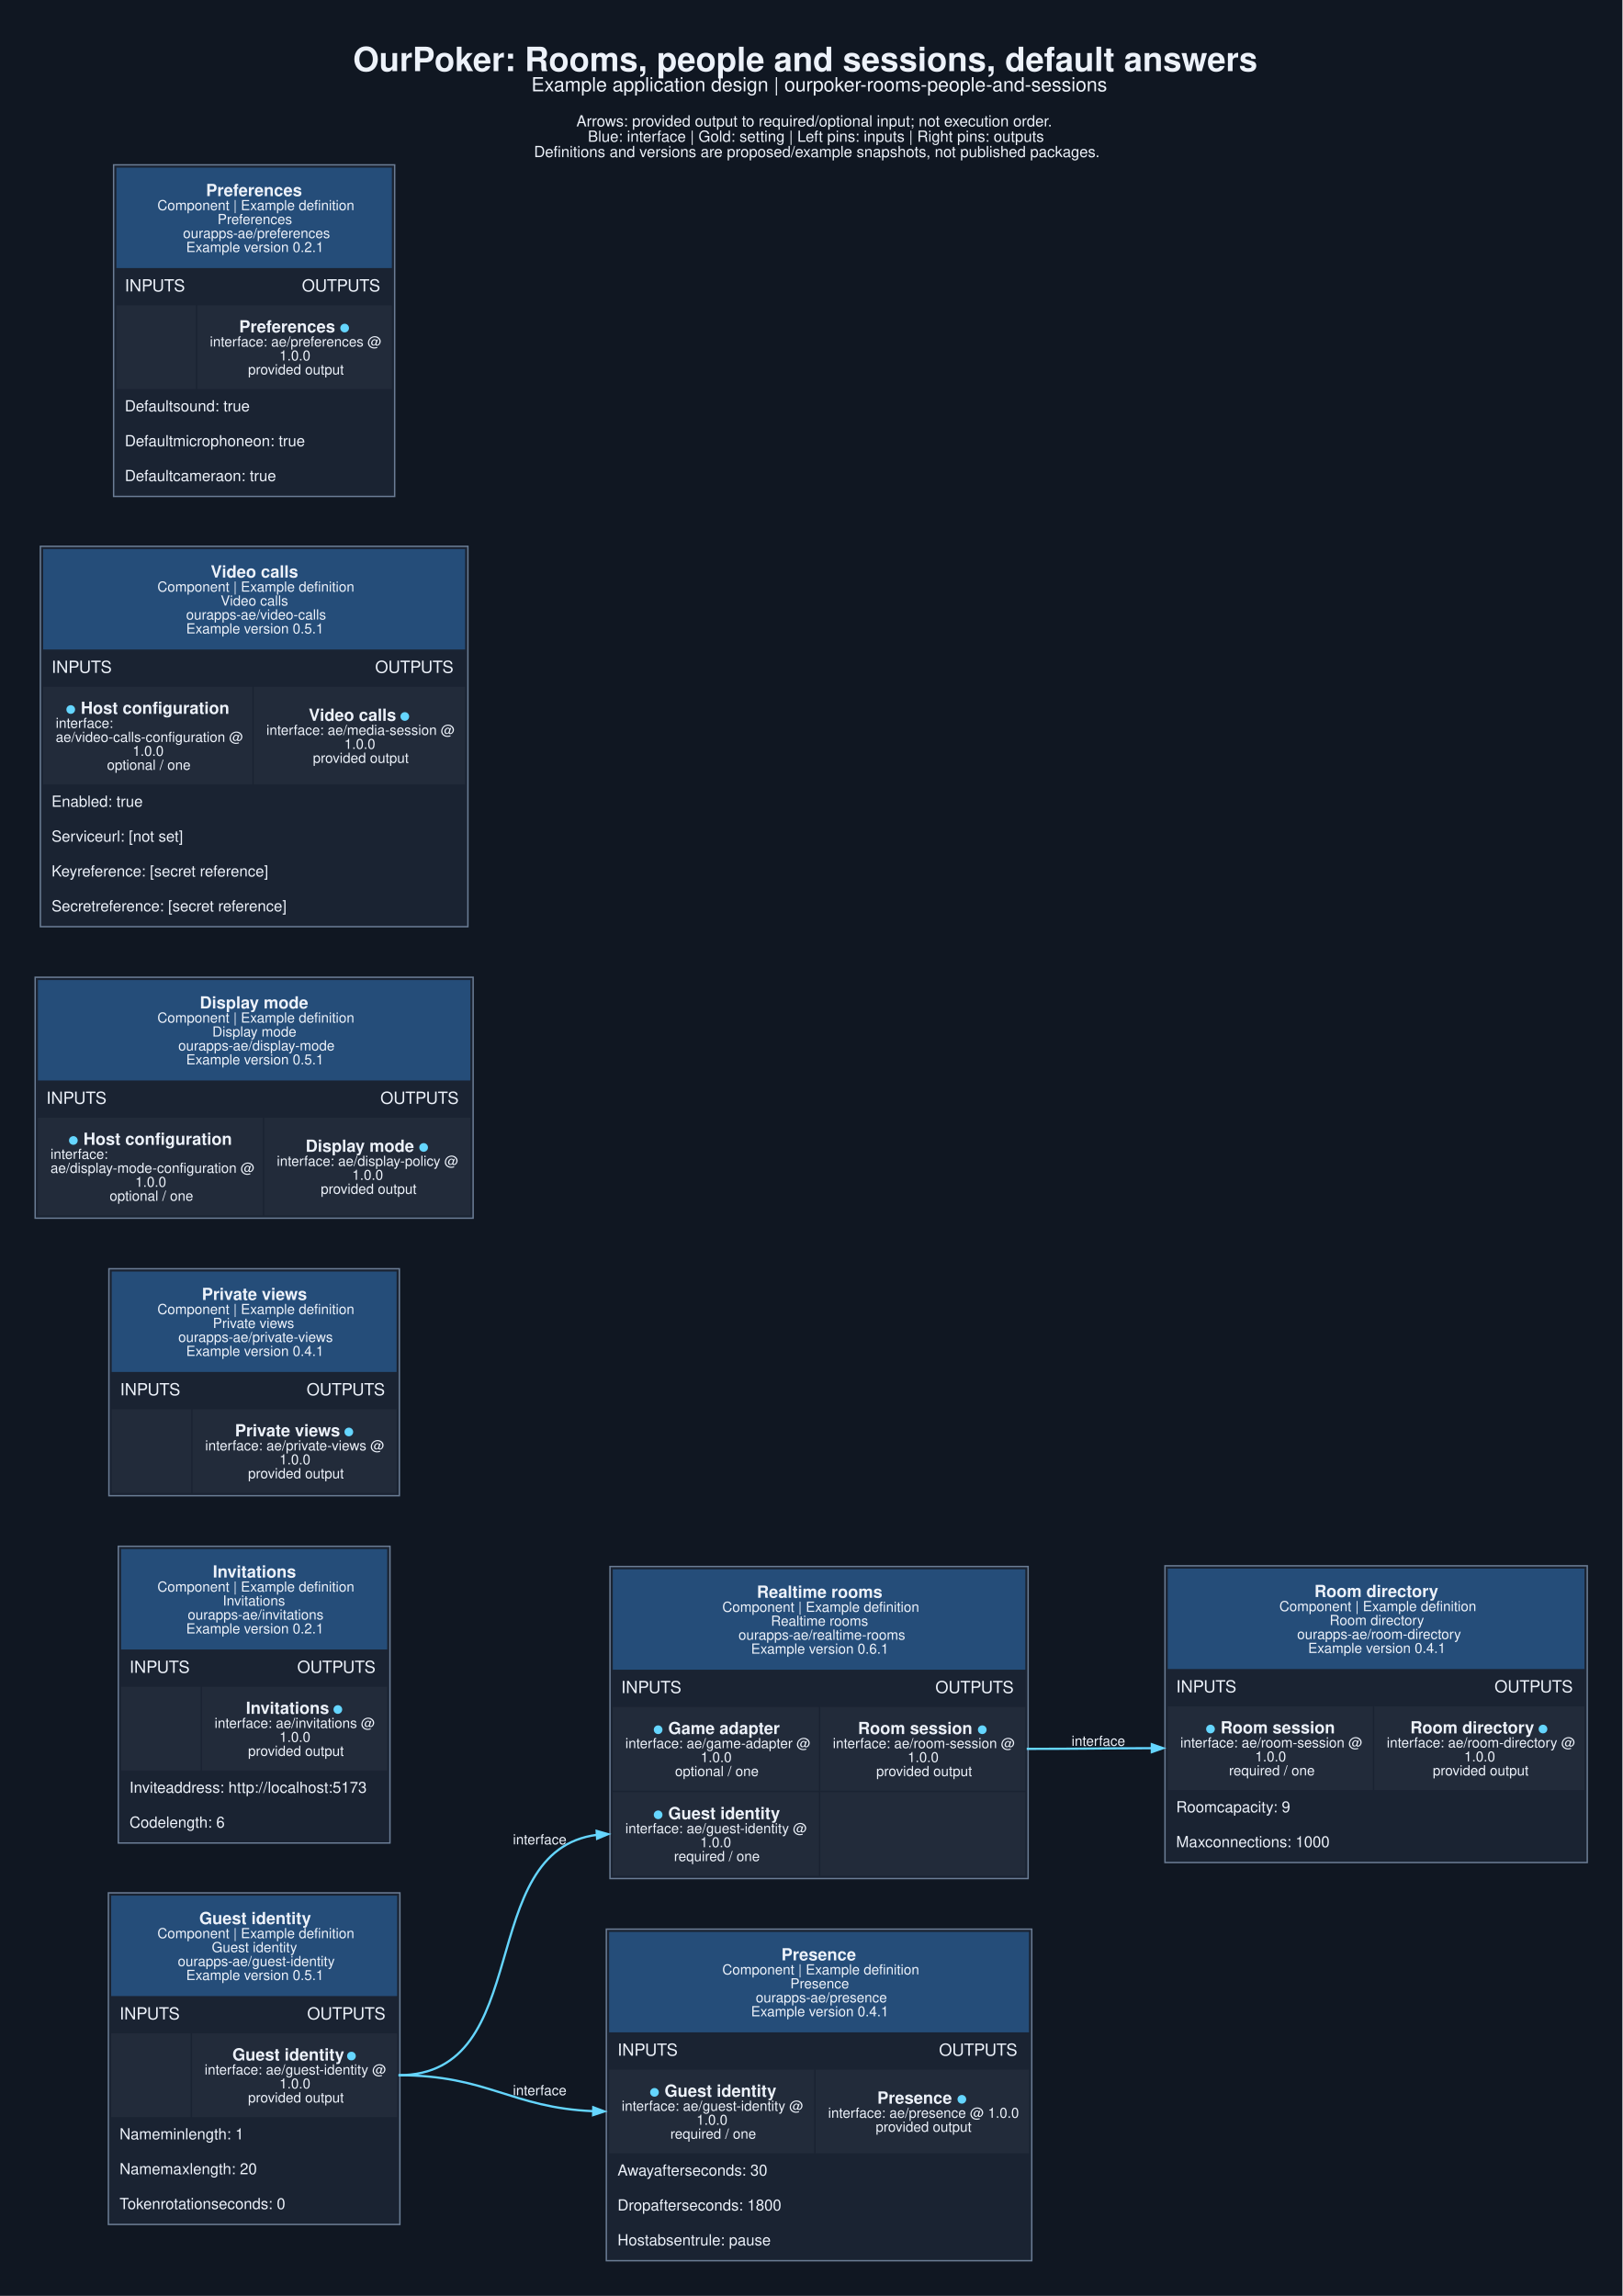
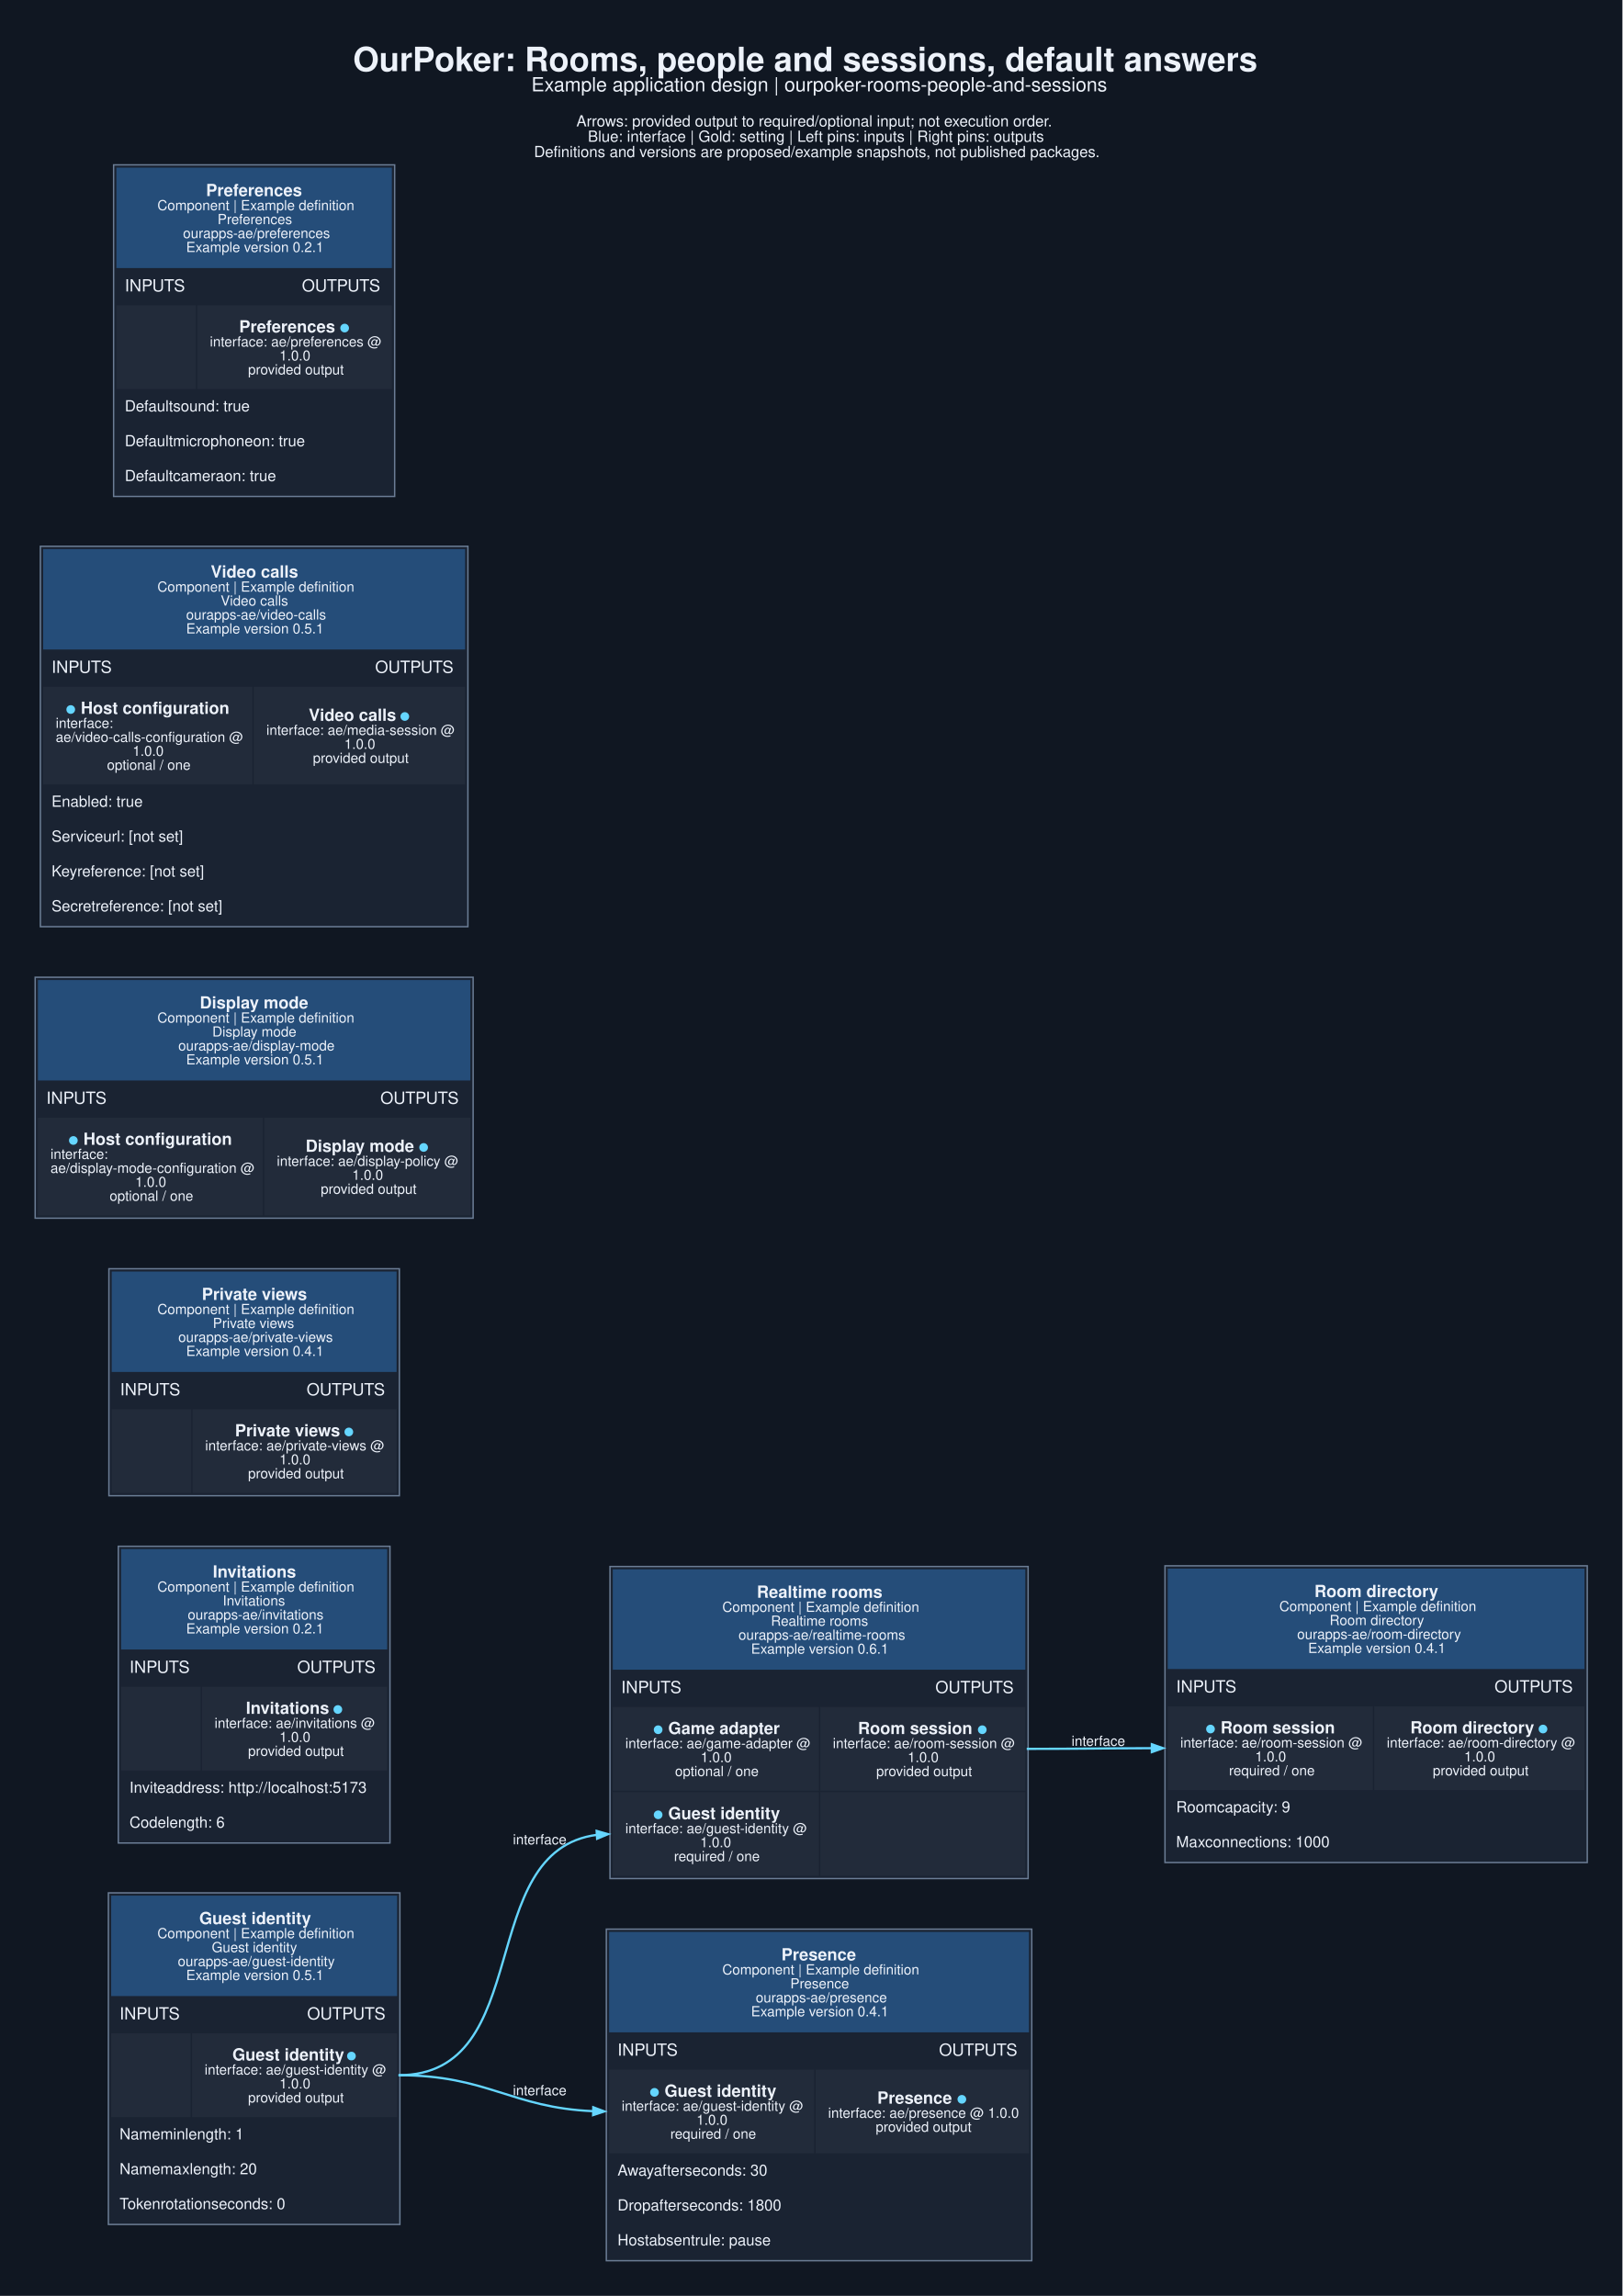
<svg xmlns="http://www.w3.org/2000/svg" width="1551pt" height="2195pt" viewBox="0.00 0.00 1551.00 2195.00">
  <g id="graph0" class="graph" transform="scale(1.33333 1.33333) rotate(0) translate(25.2 1620.95)">
    <polygon fill="#101722" stroke="none" points="-25.2,25.2 -25.2,-1620.95 1137.95,-1620.95 1137.95,25.2 -25.2,25.2" />
    <text xml:space="preserve" text-anchor="start" x="227.88" y="-1569.95" font-family="Helvetica,sans-Serif" font-weight="bold" font-size="24.00" fill="#edf2fa">OurPoker: Rooms, people and sessions, default answers</text>
    <text xml:space="preserve" text-anchor="start" x="355.75" y="-1555.45" font-family="Helvetica,sans-Serif" font-size="14.00" fill="#edf2fa">Example application design | ourpoker-rooms-people-and-sessions</text>
    <text xml:space="preserve" text-anchor="start" x="388" y="-1530.3" font-family="Helvetica,sans-Serif" font-size="11.00" fill="#edf2fa">Arrows: provided output to required/optional input; not execution order.</text>
    <text xml:space="preserve" text-anchor="start" x="396.25" y="-1519.3" font-family="Helvetica,sans-Serif" font-size="11.00" fill="#edf2fa">Blue: interface | Gold: setting | Left pins: inputs | Right pins: outputs</text>
    <text xml:space="preserve" text-anchor="start" x="357.62" y="-1508.3" font-family="Helvetica,sans-Serif" font-size="11.00" fill="#edf2fa">Definitions and versions are proposed/example snapshots, not published packages.</text>
    <g id="node1" class="node">
      <polygon fill="#1a2332" stroke="none" points="412.12,-274 412.12,-497.75 711.88,-497.75 711.88,-274 412.12,-274" />
      <polygon fill="#254d79" stroke="none" points="414.12,-423.75 414.12,-495.75 709.88,-495.75 709.88,-423.75 414.12,-423.75" />
      <text xml:space="preserve" text-anchor="start" x="517.38" y="-475.35" font-family="Helvetica,sans-Serif" font-weight="bold" font-size="12.00" fill="#edf2fa">Realtime rooms</text>
      <text xml:space="preserve" text-anchor="start" x="492.62" y="-465.25" font-family="Helvetica,sans-Serif" font-size="10.00" fill="#edf2fa">Component | Example definition</text>
      <text xml:space="preserve" text-anchor="start" x="527.5" y="-455.25" font-family="Helvetica,sans-Serif" font-size="10.00" fill="#edf2fa">Realtime rooms</text>
      <text xml:space="preserve" text-anchor="start" x="504.25" y="-445.25" font-family="Helvetica,sans-Serif" font-size="10.00" fill="#edf2fa">ourapps-ae/realtime-rooms</text>
      <text xml:space="preserve" text-anchor="start" x="513.25" y="-435.25" font-family="Helvetica,sans-Serif" font-size="10.00" fill="#edf2fa">Example version 0.6.1</text>
      <text xml:space="preserve" text-anchor="start" x="420.12" y="-407" font-family="Helvetica,sans-Serif" font-size="12.00" fill="#edf2fa">INPUTS</text>
      <text xml:space="preserve" text-anchor="start" x="645.38" y="-407" font-family="Helvetica,sans-Serif" font-size="12.00" fill="#edf2fa">OUTPUTS</text>
      <polygon fill="#222b3a" stroke="none" points="414.12,-337 414.12,-397 561.88,-397 561.88,-337 414.12,-337" />
      <text xml:space="preserve" text-anchor="start" x="443" y="-377.6" font-family="Helvetica,sans-Serif" font-weight="bold" font-size="12.00" fill="#65d6ff">●</text>
      <text xml:space="preserve" text-anchor="start" x="450.5" y="-377.6" font-family="Helvetica,sans-Serif" font-weight="bold" font-size="12.00" fill="#edf2fa"> Game adapter</text>
      <text xml:space="preserve" text-anchor="start" x="423.12" y="-367.5" font-family="Helvetica,sans-Serif" font-size="10.00" fill="#edf2fa">interface: ae/game-adapter @</text>
      <text xml:space="preserve" text-anchor="start" x="477.12" y="-357.5" font-family="Helvetica,sans-Serif" font-size="10.00" fill="#edf2fa">1.0.0</text>
      <text xml:space="preserve" text-anchor="start" x="458.75" y="-347.5" font-family="Helvetica,sans-Serif" font-size="10.00" fill="#edf2fa">optional / one</text>
      <polygon fill="#222b3a" stroke="none" points="562.88,-337 562.88,-397 709.88,-397 709.88,-337 562.88,-337" />
      <text xml:space="preserve" text-anchor="start" x="589.88" y="-377.6" font-family="Helvetica,sans-Serif" font-weight="bold" font-size="12.00" fill="#edf2fa">Room session </text>
      <text xml:space="preserve" text-anchor="start" x="675.38" y="-377.6" font-family="Helvetica,sans-Serif" font-weight="bold" font-size="12.00" fill="#65d6ff">●</text>
      <text xml:space="preserve" text-anchor="start" x="571.88" y="-367.5" font-family="Helvetica,sans-Serif" font-size="10.00" fill="#edf2fa">interface: ae/room-session @</text>
      <text xml:space="preserve" text-anchor="start" x="625.5" y="-357.5" font-family="Helvetica,sans-Serif" font-size="10.00" fill="#edf2fa">1.0.0</text>
      <text xml:space="preserve" text-anchor="start" x="603" y="-347.5" font-family="Helvetica,sans-Serif" font-size="10.00" fill="#edf2fa">provided output</text>
      <polygon fill="#222b3a" stroke="none" points="414.12,-276 414.12,-336 561.88,-336 561.88,-276 414.12,-276" />
      <text xml:space="preserve" text-anchor="start" x="443" y="-316.6" font-family="Helvetica,sans-Serif" font-weight="bold" font-size="12.00" fill="#65d6ff">●</text>
      <text xml:space="preserve" text-anchor="start" x="450.5" y="-316.6" font-family="Helvetica,sans-Serif" font-weight="bold" font-size="12.00" fill="#edf2fa"> Guest identity</text>
      <text xml:space="preserve" text-anchor="start" x="423.12" y="-306.5" font-family="Helvetica,sans-Serif" font-size="10.00" fill="#edf2fa">interface: ae/guest-identity @</text>
      <text xml:space="preserve" text-anchor="start" x="476.75" y="-296.5" font-family="Helvetica,sans-Serif" font-size="10.00" fill="#edf2fa">1.0.0</text>
      <text xml:space="preserve" text-anchor="start" x="458" y="-286.5" font-family="Helvetica,sans-Serif" font-size="10.00" fill="#edf2fa">required / one</text>
      <polygon fill="#222b3a" stroke="none" points="562.88,-276 562.88,-336 709.88,-336 709.88,-276 562.88,-276" />
      <polygon fill="none" stroke="#6b7d95" points="412.12,-274 412.12,-497.75 711.88,-497.75 711.88,-274 412.12,-274" />
    </g>
    <g id="node2" class="node">
      <polygon fill="#1a2332" stroke="none" points="810,-285.5 810,-498.25 1112.75,-498.25 1112.75,-285.5 810,-285.5" />
      <polygon fill="#254d79" stroke="none" points="812,-424.25 812,-496.25 1110.75,-496.25 1110.75,-424.25 812,-424.25" />
      <text xml:space="preserve" text-anchor="start" x="917.12" y="-475.85" font-family="Helvetica,sans-Serif" font-weight="bold" font-size="12.00" fill="#edf2fa">Room directory</text>
      <text xml:space="preserve" text-anchor="start" x="892" y="-465.75" font-family="Helvetica,sans-Serif" font-size="10.00" fill="#edf2fa">Component | Example definition</text>
      <text xml:space="preserve" text-anchor="start" x="928" y="-455.75" font-family="Helvetica,sans-Serif" font-size="10.00" fill="#edf2fa">Room directory</text>
      <text xml:space="preserve" text-anchor="start" x="904.75" y="-445.75" font-family="Helvetica,sans-Serif" font-size="10.00" fill="#edf2fa">ourapps-ae/room-directory</text>
      <text xml:space="preserve" text-anchor="start" x="912.62" y="-435.75" font-family="Helvetica,sans-Serif" font-size="10.00" fill="#edf2fa">Example version 0.4.1</text>
      <text xml:space="preserve" text-anchor="start" x="818" y="-407.5" font-family="Helvetica,sans-Serif" font-size="12.00" fill="#edf2fa">INPUTS</text>
      <text xml:space="preserve" text-anchor="start" x="1046.25" y="-407.5" font-family="Helvetica,sans-Serif" font-size="12.00" fill="#edf2fa">OUTPUTS</text>
      <polygon fill="#222b3a" stroke="none" points="812,-337.5 812,-397.5 959,-397.5 959,-337.5 812,-337.5" />
      <text xml:space="preserve" text-anchor="start" x="839" y="-378.1" font-family="Helvetica,sans-Serif" font-weight="bold" font-size="12.00" fill="#65d6ff">●</text>
      <text xml:space="preserve" text-anchor="start" x="846.5" y="-378.1" font-family="Helvetica,sans-Serif" font-weight="bold" font-size="12.00" fill="#edf2fa"> Room session</text>
      <text xml:space="preserve" text-anchor="start" x="821" y="-368" font-family="Helvetica,sans-Serif" font-size="10.00" fill="#edf2fa">interface: ae/room-session @</text>
      <text xml:space="preserve" text-anchor="start" x="874.62" y="-358" font-family="Helvetica,sans-Serif" font-size="10.00" fill="#edf2fa">1.0.0</text>
      <text xml:space="preserve" text-anchor="start" x="855.88" y="-348" font-family="Helvetica,sans-Serif" font-size="10.00" fill="#edf2fa">required / one</text>
      <polygon fill="#222b3a" stroke="none" points="960,-337.5 960,-397.5 1110.75,-397.5 1110.75,-337.5 960,-337.5" />
      <text xml:space="preserve" text-anchor="start" x="985.88" y="-378.1" font-family="Helvetica,sans-Serif" font-weight="bold" font-size="12.00" fill="#edf2fa">Room directory </text>
      <text xml:space="preserve" text-anchor="start" x="1077.38" y="-378.1" font-family="Helvetica,sans-Serif" font-weight="bold" font-size="12.00" fill="#65d6ff">●</text>
      <text xml:space="preserve" text-anchor="start" x="969" y="-368" font-family="Helvetica,sans-Serif" font-size="10.00" fill="#edf2fa">interface: ae/room-directory @</text>
      <text xml:space="preserve" text-anchor="start" x="1024.5" y="-358" font-family="Helvetica,sans-Serif" font-size="10.00" fill="#edf2fa">1.0.0</text>
      <text xml:space="preserve" text-anchor="start" x="1002" y="-348" font-family="Helvetica,sans-Serif" font-size="10.00" fill="#edf2fa">provided output</text>
      <text xml:space="preserve" text-anchor="start" x="818" y="-321.5" font-family="Helvetica,sans-Serif" font-size="11.00" fill="#edf2fa">Roomcapacity: 9</text>
      <text xml:space="preserve" text-anchor="start" x="818" y="-296.5" font-family="Helvetica,sans-Serif" font-size="11.00" fill="#edf2fa">Maxconnections: 1000</text>
      <polygon fill="none" stroke="#6b7d95" points="810,-285.5 810,-498.25 1112.75,-498.25 1112.75,-285.5 810,-285.5" />
    </g>
    <g id="edge2" class="edge">
      <path fill="none" stroke="#65d6ff" stroke-width="1.6" d="M710.88,-367C751.73,-367 764.45,-367.42 800.69,-367.49" />
      <polygon fill="#65d6ff" stroke="#65d6ff" stroke-width="1.6" points="800.58,-370.29 808.58,-367.5 800.58,-364.69 800.58,-370.29" />
      <text xml:space="preserve" text-anchor="middle" x="762.25" y="-369.15" font-family="Helvetica,sans-Serif" font-size="10.00" fill="#edf2fa">interface</text>
    </g>
    <g id="node3" class="node">
      <polygon fill="#1a2332" stroke="none" points="52.5,-26 52.5,-263.75 261.5,-263.75 261.5,-26 52.5,-26" />
      <polygon fill="#254d79" stroke="none" points="54.5,-189.75 54.5,-261.75 259.5,-261.75 259.5,-189.75 54.5,-189.75" />
      <text xml:space="preserve" text-anchor="start" x="117.62" y="-241.35" font-family="Helvetica,sans-Serif" font-weight="bold" font-size="12.00" fill="#edf2fa">Guest identity</text>
      <text xml:space="preserve" text-anchor="start" x="87.62" y="-231.25" font-family="Helvetica,sans-Serif" font-size="10.00" fill="#edf2fa">Component | Example definition</text>
      <text xml:space="preserve" text-anchor="start" x="126.62" y="-221.25" font-family="Helvetica,sans-Serif" font-size="10.00" fill="#edf2fa">Guest identity</text>
      <text xml:space="preserve" text-anchor="start" x="102.25" y="-211.25" font-family="Helvetica,sans-Serif" font-size="10.00" fill="#edf2fa">ourapps-ae/guest-identity</text>
      <text xml:space="preserve" text-anchor="start" x="108.25" y="-201.25" font-family="Helvetica,sans-Serif" font-size="10.00" fill="#edf2fa">Example version 0.5.1</text>
      <text xml:space="preserve" text-anchor="start" x="60.5" y="-173" font-family="Helvetica,sans-Serif" font-size="12.00" fill="#edf2fa">INPUTS</text>
      <text xml:space="preserve" text-anchor="start" x="195" y="-173" font-family="Helvetica,sans-Serif" font-size="12.00" fill="#edf2fa">OUTPUTS</text>
      <polygon fill="#222b3a" stroke="none" points="54.5,-103 54.5,-163 111.5,-163 111.5,-103 54.5,-103" />
      <polygon fill="#222b3a" stroke="none" points="112.5,-103 112.5,-163 259.5,-163 259.5,-103 112.5,-103" />
      <text xml:space="preserve" text-anchor="start" x="141.38" y="-143.6" font-family="Helvetica,sans-Serif" font-weight="bold" font-size="12.00" fill="#edf2fa">Guest identity </text>
      <text xml:space="preserve" text-anchor="start" x="223.12" y="-143.6" font-family="Helvetica,sans-Serif" font-weight="bold" font-size="12.00" fill="#65d6ff">●</text>
      <text xml:space="preserve" text-anchor="start" x="121.5" y="-133.5" font-family="Helvetica,sans-Serif" font-size="10.00" fill="#edf2fa">interface: ae/guest-identity @</text>
      <text xml:space="preserve" text-anchor="start" x="175.12" y="-123.5" font-family="Helvetica,sans-Serif" font-size="10.00" fill="#edf2fa">1.0.0</text>
      <text xml:space="preserve" text-anchor="start" x="152.62" y="-113.5" font-family="Helvetica,sans-Serif" font-size="10.00" fill="#edf2fa">provided output</text>
      <text xml:space="preserve" text-anchor="start" x="60.5" y="-87" font-family="Helvetica,sans-Serif" font-size="11.00" fill="#edf2fa">Nameminlength: 1</text>
      <text xml:space="preserve" text-anchor="start" x="60.5" y="-62" font-family="Helvetica,sans-Serif" font-size="11.00" fill="#edf2fa">Namemaxlength: 20</text>
      <text xml:space="preserve" text-anchor="start" x="60.5" y="-37" font-family="Helvetica,sans-Serif" font-size="11.00" fill="#edf2fa">Tokenrotationseconds: 0</text>
      <polygon fill="none" stroke="#6b7d95" points="52.5,-26 52.5,-263.75 261.5,-263.75 261.5,-26 52.5,-26" />
    </g>
    <g id="edge1" class="edge">
      <path fill="none" stroke="#65d6ff" stroke-width="1.6" d="M260.5,-133C359.43,-133 314.09,-294.05 402.87,-305.37" />
      <polygon fill="#65d6ff" stroke="#65d6ff" stroke-width="1.6" points="402.55,-308.16 410.71,-305.85 402.89,-302.57 402.55,-308.16" />
      <text xml:space="preserve" text-anchor="middle" x="361.75" y="-298.53" font-family="Helvetica,sans-Serif" font-size="10.00" fill="#edf2fa">interface</text>
    </g>
    <g id="node4" class="node">
      <polygon fill="#1a2332" stroke="none" points="409.5,0 409.5,-237.75 714.5,-237.75 714.5,0 409.5,0" />
      <polygon fill="#254d79" stroke="none" points="411.5,-163.75 411.5,-235.75 712.5,-235.75 712.5,-163.75 411.5,-163.75" />
      <text xml:space="preserve" text-anchor="start" x="535" y="-215.35" font-family="Helvetica,sans-Serif" font-weight="bold" font-size="12.00" fill="#edf2fa">Presence</text>
      <text xml:space="preserve" text-anchor="start" x="492.62" y="-205.25" font-family="Helvetica,sans-Serif" font-size="10.00" fill="#edf2fa">Component | Example definition</text>
      <text xml:space="preserve" text-anchor="start" x="541.38" y="-195.25" font-family="Helvetica,sans-Serif" font-size="10.00" fill="#edf2fa">Presence</text>
      <text xml:space="preserve" text-anchor="start" x="516.62" y="-185.25" font-family="Helvetica,sans-Serif" font-size="10.00" fill="#edf2fa">ourapps-ae/presence</text>
      <text xml:space="preserve" text-anchor="start" x="513.25" y="-175.25" font-family="Helvetica,sans-Serif" font-size="10.00" fill="#edf2fa">Example version 0.4.1</text>
      <text xml:space="preserve" text-anchor="start" x="417.5" y="-147" font-family="Helvetica,sans-Serif" font-size="12.00" fill="#edf2fa">INPUTS</text>
      <text xml:space="preserve" text-anchor="start" x="648" y="-147" font-family="Helvetica,sans-Serif" font-size="12.00" fill="#edf2fa">OUTPUTS</text>
      <polygon fill="#222b3a" stroke="none" points="411.5,-77 411.5,-137 558.5,-137 558.5,-77 411.5,-77" />
      <text xml:space="preserve" text-anchor="start" x="440.38" y="-117.6" font-family="Helvetica,sans-Serif" font-weight="bold" font-size="12.00" fill="#65d6ff">●</text>
      <text xml:space="preserve" text-anchor="start" x="447.88" y="-117.6" font-family="Helvetica,sans-Serif" font-weight="bold" font-size="12.00" fill="#edf2fa"> Guest identity</text>
      <text xml:space="preserve" text-anchor="start" x="420.5" y="-107.5" font-family="Helvetica,sans-Serif" font-size="10.00" fill="#edf2fa">interface: ae/guest-identity @</text>
      <text xml:space="preserve" text-anchor="start" x="474.12" y="-97.5" font-family="Helvetica,sans-Serif" font-size="10.00" fill="#edf2fa">1.0.0</text>
      <text xml:space="preserve" text-anchor="start" x="455.38" y="-87.5" font-family="Helvetica,sans-Serif" font-size="10.00" fill="#edf2fa">required / one</text>
      <polygon fill="#222b3a" stroke="none" points="559.5,-77 559.5,-137 712.5,-137 712.5,-77 559.5,-77" />
      <text xml:space="preserve" text-anchor="start" x="603.75" y="-112.6" font-family="Helvetica,sans-Serif" font-weight="bold" font-size="12.00" fill="#edf2fa">Presence </text>
      <text xml:space="preserve" text-anchor="start" x="660.75" y="-112.6" font-family="Helvetica,sans-Serif" font-weight="bold" font-size="12.00" fill="#65d6ff">●</text>
      <text xml:space="preserve" text-anchor="start" x="568.5" y="-102.5" font-family="Helvetica,sans-Serif" font-size="10.00" fill="#edf2fa">interface: ae/presence @ 1.0.0</text>
      <text xml:space="preserve" text-anchor="start" x="602.62" y="-92.5" font-family="Helvetica,sans-Serif" font-size="10.00" fill="#edf2fa">provided output</text>
      <text xml:space="preserve" text-anchor="start" x="417.5" y="-61" font-family="Helvetica,sans-Serif" font-size="11.00" fill="#edf2fa">Awayafterseconds: 30</text>
      <text xml:space="preserve" text-anchor="start" x="417.5" y="-36" font-family="Helvetica,sans-Serif" font-size="11.00" fill="#edf2fa">Dropafterseconds: 1800</text>
      <text xml:space="preserve" text-anchor="start" x="417.5" y="-11" font-family="Helvetica,sans-Serif" font-size="11.00" fill="#edf2fa">Hostabsentrule: pause</text>
      <polygon fill="none" stroke="#6b7d95" points="409.5,0 409.5,-237.75 714.5,-237.75 714.5,0 409.5,0" />
    </g>
    <g id="edge3" class="edge">
      <path fill="none" stroke="#65d6ff" stroke-width="1.6" d="M260.5,-133C324.59,-133 341.14,-109.67 400.22,-107.21" />
      <polygon fill="#65d6ff" stroke="#65d6ff" stroke-width="1.6" points="400.14,-110.01 408.08,-107.05 400.02,-104.41 400.14,-110.01" />
      <text xml:space="preserve" text-anchor="middle" x="361.75" y="-118.66" font-family="Helvetica,sans-Serif" font-size="10.00" fill="#edf2fa">interface</text>
    </g>
    <g id="node5" class="node">
      <polygon fill="#1a2332" stroke="none" points="59.62,-299.5 59.62,-512.25 254.38,-512.25 254.38,-299.5 59.62,-299.5" />
      <polygon fill="#254d79" stroke="none" points="61.62,-438.25 61.62,-510.25 252.38,-510.25 252.38,-438.25 61.62,-438.25" />
      <text xml:space="preserve" text-anchor="start" x="127.38" y="-489.85" font-family="Helvetica,sans-Serif" font-weight="bold" font-size="12.00" fill="#edf2fa">Invitations</text>
      <text xml:space="preserve" text-anchor="start" x="87.62" y="-479.75" font-family="Helvetica,sans-Serif" font-size="10.00" fill="#edf2fa">Component | Example definition</text>
      <text xml:space="preserve" text-anchor="start" x="134.5" y="-469.75" font-family="Helvetica,sans-Serif" font-size="10.00" fill="#edf2fa">Invitations</text>
      <text xml:space="preserve" text-anchor="start" x="109.38" y="-459.75" font-family="Helvetica,sans-Serif" font-size="10.00" fill="#edf2fa">ourapps-ae/invitations</text>
      <text xml:space="preserve" text-anchor="start" x="108.25" y="-449.75" font-family="Helvetica,sans-Serif" font-size="10.00" fill="#edf2fa">Example version 0.2.1</text>
      <text xml:space="preserve" text-anchor="start" x="67.62" y="-421.5" font-family="Helvetica,sans-Serif" font-size="12.00" fill="#edf2fa">INPUTS</text>
      <text xml:space="preserve" text-anchor="start" x="187.88" y="-421.5" font-family="Helvetica,sans-Serif" font-size="12.00" fill="#edf2fa">OUTPUTS</text>
      <polygon fill="#222b3a" stroke="none" points="61.62,-351.5 61.62,-411.5 118.62,-411.5 118.62,-351.5 61.62,-351.5" />
      <polygon fill="#222b3a" stroke="none" points="119.62,-351.5 119.62,-411.5 252.38,-411.5 252.38,-351.5 119.62,-351.5" />
      <text xml:space="preserve" text-anchor="start" x="151.12" y="-392.1" font-family="Helvetica,sans-Serif" font-weight="bold" font-size="12.00" fill="#edf2fa">Invitations </text>
      <text xml:space="preserve" text-anchor="start" x="213.38" y="-392.1" font-family="Helvetica,sans-Serif" font-weight="bold" font-size="12.00" fill="#65d6ff">●</text>
      <text xml:space="preserve" text-anchor="start" x="128.62" y="-382" font-family="Helvetica,sans-Serif" font-size="10.00" fill="#edf2fa">interface: ae/invitations @</text>
      <text xml:space="preserve" text-anchor="start" x="175.12" y="-372" font-family="Helvetica,sans-Serif" font-size="10.00" fill="#edf2fa">1.0.0</text>
      <text xml:space="preserve" text-anchor="start" x="152.62" y="-362" font-family="Helvetica,sans-Serif" font-size="10.00" fill="#edf2fa">provided output</text>
      <text xml:space="preserve" text-anchor="start" x="67.62" y="-335.5" font-family="Helvetica,sans-Serif" font-size="11.00" fill="#edf2fa">Inviteaddress: http://localhost:5173</text>
      <text xml:space="preserve" text-anchor="start" x="67.62" y="-310.5" font-family="Helvetica,sans-Serif" font-size="11.00" fill="#edf2fa">Codelength: 6</text>
      <polygon fill="none" stroke="#6b7d95" points="59.62,-299.5 59.62,-512.25 254.38,-512.25 254.38,-299.5 59.62,-299.5" />
    </g>
    <g id="node6" class="node">
      <polygon fill="#1a2332" stroke="none" points="52.88,-548.5 52.88,-711.25 261.12,-711.25 261.12,-548.5 52.88,-548.5" />
      <polygon fill="#254d79" stroke="none" points="54.88,-637.25 54.88,-709.25 259.12,-709.25 259.12,-637.25 54.88,-637.25" />
      <text xml:space="preserve" text-anchor="start" x="119.5" y="-688.85" font-family="Helvetica,sans-Serif" font-weight="bold" font-size="12.00" fill="#edf2fa">Private views</text>
      <text xml:space="preserve" text-anchor="start" x="87.62" y="-678.75" font-family="Helvetica,sans-Serif" font-size="10.00" fill="#edf2fa">Component | Example definition</text>
      <text xml:space="preserve" text-anchor="start" x="127.38" y="-668.75" font-family="Helvetica,sans-Serif" font-size="10.00" fill="#edf2fa">Private views</text>
      <text xml:space="preserve" text-anchor="start" x="102.62" y="-658.75" font-family="Helvetica,sans-Serif" font-size="10.00" fill="#edf2fa">ourapps-ae/private-views</text>
      <text xml:space="preserve" text-anchor="start" x="108.25" y="-648.75" font-family="Helvetica,sans-Serif" font-size="10.00" fill="#edf2fa">Example version 0.4.1</text>
      <text xml:space="preserve" text-anchor="start" x="60.88" y="-620.5" font-family="Helvetica,sans-Serif" font-size="12.00" fill="#edf2fa">INPUTS</text>
      <text xml:space="preserve" text-anchor="start" x="194.62" y="-620.5" font-family="Helvetica,sans-Serif" font-size="12.00" fill="#edf2fa">OUTPUTS</text>
      <polygon fill="#222b3a" stroke="none" points="54.88,-550.5 54.88,-610.5 111.88,-610.5 111.88,-550.5 54.88,-550.5" />
      <polygon fill="#222b3a" stroke="none" points="112.88,-550.5 112.88,-610.5 259.12,-610.5 259.12,-550.5 112.88,-550.5" />
      <text xml:space="preserve" text-anchor="start" x="143.25" y="-591.1" font-family="Helvetica,sans-Serif" font-weight="bold" font-size="12.00" fill="#edf2fa">Private views </text>
      <text xml:space="preserve" text-anchor="start" x="221.25" y="-591.1" font-family="Helvetica,sans-Serif" font-weight="bold" font-size="12.00" fill="#65d6ff">●</text>
      <text xml:space="preserve" text-anchor="start" x="121.88" y="-581" font-family="Helvetica,sans-Serif" font-size="10.00" fill="#edf2fa">interface: ae/private-views @</text>
      <text xml:space="preserve" text-anchor="start" x="175.12" y="-571" font-family="Helvetica,sans-Serif" font-size="10.00" fill="#edf2fa">1.0.0</text>
      <text xml:space="preserve" text-anchor="start" x="152.62" y="-561" font-family="Helvetica,sans-Serif" font-size="10.00" fill="#edf2fa">provided output</text>
      <polygon fill="none" stroke="#6b7d95" points="52.88,-548.5 52.88,-711.25 261.12,-711.25 261.12,-548.5 52.88,-548.5" />
    </g>
    <g id="node7" class="node">
      <polygon fill="#1a2332" stroke="none" points="0,-747.5 0,-920.25 314,-920.25 314,-747.5 0,-747.5" />
      <polygon fill="#254d79" stroke="none" points="2,-846.25 2,-918.25 312,-918.25 312,-846.25 2,-846.25" />
      <text xml:space="preserve" text-anchor="start" x="118" y="-897.85" font-family="Helvetica,sans-Serif" font-weight="bold" font-size="12.00" fill="#edf2fa">Display mode</text>
      <text xml:space="preserve" text-anchor="start" x="87.62" y="-887.75" font-family="Helvetica,sans-Serif" font-size="10.00" fill="#edf2fa">Component | Example definition</text>
      <text xml:space="preserve" text-anchor="start" x="127" y="-877.75" font-family="Helvetica,sans-Serif" font-size="10.00" fill="#edf2fa">Display mode</text>
      <text xml:space="preserve" text-anchor="start" x="102.62" y="-867.75" font-family="Helvetica,sans-Serif" font-size="10.00" fill="#edf2fa">ourapps-ae/display-mode</text>
      <text xml:space="preserve" text-anchor="start" x="108.25" y="-857.75" font-family="Helvetica,sans-Serif" font-size="10.00" fill="#edf2fa">Example version 0.5.1</text>
      <text xml:space="preserve" text-anchor="start" x="8" y="-829.5" font-family="Helvetica,sans-Serif" font-size="12.00" fill="#edf2fa">INPUTS</text>
      <text xml:space="preserve" text-anchor="start" x="247.5" y="-829.5" font-family="Helvetica,sans-Serif" font-size="12.00" fill="#edf2fa">OUTPUTS</text>
      <polygon fill="#222b3a" stroke="none" points="2,-749.5 2,-819.5 163.25,-819.5 163.25,-749.5 2,-749.5" />
      <text xml:space="preserve" text-anchor="start" x="23.75" y="-800.1" font-family="Helvetica,sans-Serif" font-weight="bold" font-size="12.00" fill="#65d6ff">●</text>
      <text xml:space="preserve" text-anchor="start" x="31.25" y="-800.1" font-family="Helvetica,sans-Serif" font-weight="bold" font-size="12.00" fill="#edf2fa"> Host configuration</text>
      <text xml:space="preserve" text-anchor="start" x="11" y="-790" font-family="Helvetica,sans-Serif" font-size="10.00" fill="#edf2fa">interface:</text>
      <text xml:space="preserve" text-anchor="start" x="11" y="-780" font-family="Helvetica,sans-Serif" font-size="10.00" fill="#edf2fa">ae/display-mode-configuration @</text>
      <text xml:space="preserve" text-anchor="start" x="71.75" y="-770" font-family="Helvetica,sans-Serif" font-size="10.00" fill="#edf2fa">1.0.0</text>
      <text xml:space="preserve" text-anchor="start" x="53.38" y="-760" font-family="Helvetica,sans-Serif" font-size="10.00" fill="#edf2fa">optional / one</text>
      <polygon fill="#222b3a" stroke="none" points="164.25,-749.5 164.25,-819.5 312,-819.5 312,-749.5 164.25,-749.5" />
      <text xml:space="preserve" text-anchor="start" x="193.88" y="-795.1" font-family="Helvetica,sans-Serif" font-weight="bold" font-size="12.00" fill="#edf2fa">Display mode </text>
      <text xml:space="preserve" text-anchor="start" x="274.88" y="-795.1" font-family="Helvetica,sans-Serif" font-weight="bold" font-size="12.00" fill="#65d6ff">●</text>
      <text xml:space="preserve" text-anchor="start" x="173.25" y="-785" font-family="Helvetica,sans-Serif" font-size="10.00" fill="#edf2fa">interface: ae/display-policy @</text>
      <text xml:space="preserve" text-anchor="start" x="227.25" y="-775" font-family="Helvetica,sans-Serif" font-size="10.00" fill="#edf2fa">1.0.0</text>
      <text xml:space="preserve" text-anchor="start" x="204.75" y="-765" font-family="Helvetica,sans-Serif" font-size="10.00" fill="#edf2fa">provided output</text>
      <polygon fill="none" stroke="#6b7d95" points="0,-747.5 0,-920.25 314,-920.25 314,-747.5 0,-747.5" />
    </g>
    <g id="node8" class="node">
      <polygon fill="#1a2332" stroke="none" points="3.75,-956.5 3.75,-1229.25 310.25,-1229.25 310.25,-956.5 3.75,-956.5" />
      <polygon fill="#254d79" stroke="none" points="5.75,-1155.25 5.75,-1227.25 308.25,-1227.25 308.25,-1155.25 5.75,-1155.25" />
      <text xml:space="preserve" text-anchor="start" x="125.88" y="-1206.85" font-family="Helvetica,sans-Serif" font-weight="bold" font-size="12.00" fill="#edf2fa">Video calls</text>
      <text xml:space="preserve" text-anchor="start" x="87.62" y="-1196.75" font-family="Helvetica,sans-Serif" font-size="10.00" fill="#edf2fa">Component | Example definition</text>
      <text xml:space="preserve" text-anchor="start" x="133" y="-1186.75" font-family="Helvetica,sans-Serif" font-size="10.00" fill="#edf2fa">Video calls</text>
      <text xml:space="preserve" text-anchor="start" x="108.25" y="-1176.75" font-family="Helvetica,sans-Serif" font-size="10.00" fill="#edf2fa">ourapps-ae/video-calls</text>
      <text xml:space="preserve" text-anchor="start" x="108.25" y="-1166.75" font-family="Helvetica,sans-Serif" font-size="10.00" fill="#edf2fa">Example version 0.5.1</text>
      <text xml:space="preserve" text-anchor="start" x="11.75" y="-1138.5" font-family="Helvetica,sans-Serif" font-size="12.00" fill="#edf2fa">INPUTS</text>
      <text xml:space="preserve" text-anchor="start" x="243.75" y="-1138.5" font-family="Helvetica,sans-Serif" font-size="12.00" fill="#edf2fa">OUTPUTS</text>
      <polygon fill="#222b3a" stroke="none" points="5.75,-1058.5 5.75,-1128.5 155.75,-1128.5 155.75,-1058.5 5.75,-1058.5" />
      <text xml:space="preserve" text-anchor="start" x="21.88" y="-1109.1" font-family="Helvetica,sans-Serif" font-weight="bold" font-size="12.00" fill="#65d6ff">●</text>
      <text xml:space="preserve" text-anchor="start" x="29.38" y="-1109.1" font-family="Helvetica,sans-Serif" font-weight="bold" font-size="12.00" fill="#edf2fa"> Host configuration</text>
      <text xml:space="preserve" text-anchor="start" x="14.75" y="-1099" font-family="Helvetica,sans-Serif" font-size="10.00" fill="#edf2fa">interface:</text>
      <text xml:space="preserve" text-anchor="start" x="14.75" y="-1089" font-family="Helvetica,sans-Serif" font-size="10.00" fill="#edf2fa">ae/video-calls-configuration @</text>
      <text xml:space="preserve" text-anchor="start" x="69.88" y="-1079" font-family="Helvetica,sans-Serif" font-size="10.00" fill="#edf2fa">1.0.0</text>
      <text xml:space="preserve" text-anchor="start" x="51.5" y="-1069" font-family="Helvetica,sans-Serif" font-size="10.00" fill="#edf2fa">optional / one</text>
      <polygon fill="#222b3a" stroke="none" points="156.75,-1058.5 156.75,-1128.5 308.25,-1128.5 308.25,-1058.5 156.75,-1058.5" />
      <text xml:space="preserve" text-anchor="start" x="196.12" y="-1104.1" font-family="Helvetica,sans-Serif" font-weight="bold" font-size="12.00" fill="#edf2fa">Video calls </text>
      <text xml:space="preserve" text-anchor="start" x="261.38" y="-1104.1" font-family="Helvetica,sans-Serif" font-weight="bold" font-size="12.00" fill="#65d6ff">●</text>
      <text xml:space="preserve" text-anchor="start" x="165.75" y="-1094" font-family="Helvetica,sans-Serif" font-size="10.00" fill="#edf2fa">interface: ae/media-session @</text>
      <text xml:space="preserve" text-anchor="start" x="221.62" y="-1084" font-family="Helvetica,sans-Serif" font-size="10.00" fill="#edf2fa">1.0.0</text>
      <text xml:space="preserve" text-anchor="start" x="199.12" y="-1074" font-family="Helvetica,sans-Serif" font-size="10.00" fill="#edf2fa">provided output</text>
      <text xml:space="preserve" text-anchor="start" x="11.75" y="-1042.5" font-family="Helvetica,sans-Serif" font-size="11.00" fill="#edf2fa">Enabled: true</text>
      <text xml:space="preserve" text-anchor="start" x="11.75" y="-1017.5" font-family="Helvetica,sans-Serif" font-size="11.00" fill="#edf2fa">Serviceurl: [not set]</text>
-       <text xml:space="preserve" text-anchor="start" x="11.75" y="-992.5" font-family="Helvetica,sans-Serif" font-size="11.00" fill="#edf2fa">Keyreference: [secret reference]</text>
-       <text xml:space="preserve" text-anchor="start" x="11.75" y="-967.5" font-family="Helvetica,sans-Serif" font-size="11.00" fill="#edf2fa">Secretreference: [secret reference]</text>
+       <text xml:space="preserve" text-anchor="start" x="11.75" y="-992.5" font-family="Helvetica,sans-Serif" font-size="11.00" fill="#edf2fa">Keyreference: [not set]</text>
+       <text xml:space="preserve" text-anchor="start" x="11.75" y="-967.5" font-family="Helvetica,sans-Serif" font-size="11.00" fill="#edf2fa">Secretreference: [not set]</text>
      <polygon fill="none" stroke="#6b7d95" points="3.75,-956.5 3.75,-1229.25 310.25,-1229.25 310.25,-956.5 3.75,-956.5" />
    </g>
    <g id="node9" class="node">
      <polygon fill="#1a2332" stroke="none" points="56.25,-1265 56.25,-1502.75 257.75,-1502.75 257.75,-1265 56.25,-1265" />
      <polygon fill="#254d79" stroke="none" points="58.25,-1428.75 58.25,-1500.75 255.75,-1500.75 255.75,-1428.75 58.25,-1428.75" />
      <text xml:space="preserve" text-anchor="start" x="122.5" y="-1480.35" font-family="Helvetica,sans-Serif" font-weight="bold" font-size="12.00" fill="#edf2fa">Preferences</text>
      <text xml:space="preserve" text-anchor="start" x="87.62" y="-1470.25" font-family="Helvetica,sans-Serif" font-size="10.00" fill="#edf2fa">Component | Example definition</text>
      <text xml:space="preserve" text-anchor="start" x="130.75" y="-1460.25" font-family="Helvetica,sans-Serif" font-size="10.00" fill="#edf2fa">Preferences</text>
      <text xml:space="preserve" text-anchor="start" x="106" y="-1450.25" font-family="Helvetica,sans-Serif" font-size="10.00" fill="#edf2fa">ourapps-ae/preferences</text>
      <text xml:space="preserve" text-anchor="start" x="108.25" y="-1440.25" font-family="Helvetica,sans-Serif" font-size="10.00" fill="#edf2fa">Example version 0.2.1</text>
      <text xml:space="preserve" text-anchor="start" x="64.25" y="-1412" font-family="Helvetica,sans-Serif" font-size="12.00" fill="#edf2fa">INPUTS</text>
      <text xml:space="preserve" text-anchor="start" x="191.25" y="-1412" font-family="Helvetica,sans-Serif" font-size="12.00" fill="#edf2fa">OUTPUTS</text>
      <polygon fill="#222b3a" stroke="none" points="58.25,-1342 58.25,-1402 115.25,-1402 115.25,-1342 58.25,-1342" />
      <polygon fill="#222b3a" stroke="none" points="116.25,-1342 116.25,-1402 255.75,-1402 255.75,-1342 116.25,-1342" />
      <text xml:space="preserve" text-anchor="start" x="146.25" y="-1382.6" font-family="Helvetica,sans-Serif" font-weight="bold" font-size="12.00" fill="#edf2fa">Preferences </text>
      <text xml:space="preserve" text-anchor="start" x="218.25" y="-1382.6" font-family="Helvetica,sans-Serif" font-weight="bold" font-size="12.00" fill="#65d6ff">●</text>
      <text xml:space="preserve" text-anchor="start" x="125.25" y="-1372.5" font-family="Helvetica,sans-Serif" font-size="10.00" fill="#edf2fa">interface: ae/preferences @</text>
      <text xml:space="preserve" text-anchor="start" x="175.12" y="-1362.5" font-family="Helvetica,sans-Serif" font-size="10.00" fill="#edf2fa">1.0.0</text>
      <text xml:space="preserve" text-anchor="start" x="152.62" y="-1352.5" font-family="Helvetica,sans-Serif" font-size="10.00" fill="#edf2fa">provided output</text>
      <text xml:space="preserve" text-anchor="start" x="64.25" y="-1326" font-family="Helvetica,sans-Serif" font-size="11.00" fill="#edf2fa">Defaultsound: true</text>
      <text xml:space="preserve" text-anchor="start" x="64.25" y="-1301" font-family="Helvetica,sans-Serif" font-size="11.00" fill="#edf2fa">Defaultmicrophoneon: true</text>
      <text xml:space="preserve" text-anchor="start" x="64.25" y="-1276" font-family="Helvetica,sans-Serif" font-size="11.00" fill="#edf2fa">Defaultcameraon: true</text>
      <polygon fill="none" stroke="#6b7d95" points="56.25,-1265 56.25,-1502.75 257.75,-1502.75 257.75,-1265 56.25,-1265" />
    </g>
  </g>
</svg>
